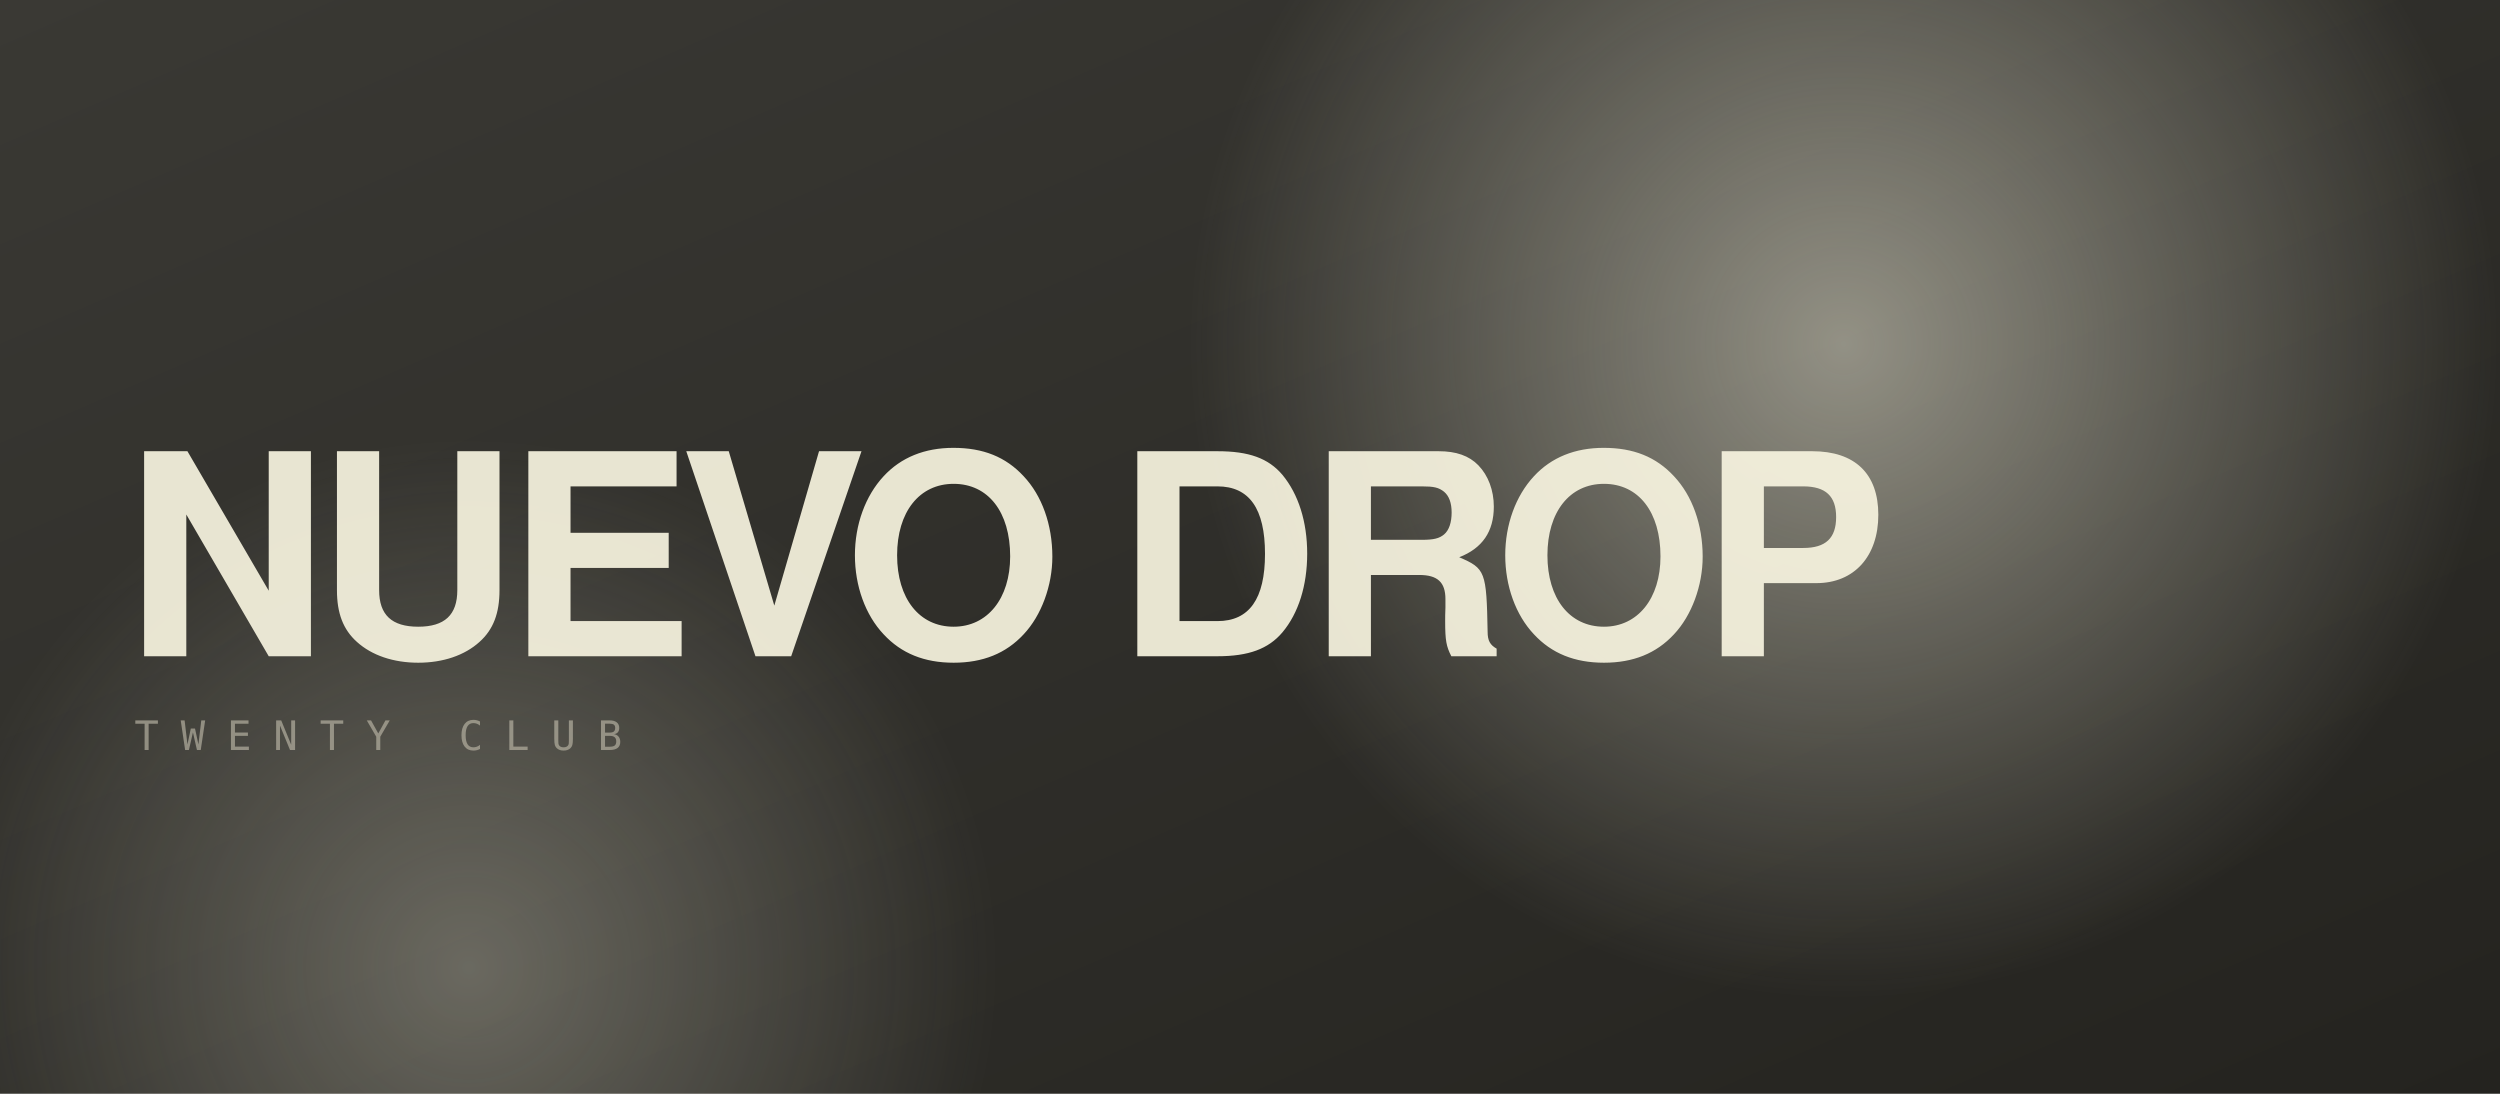
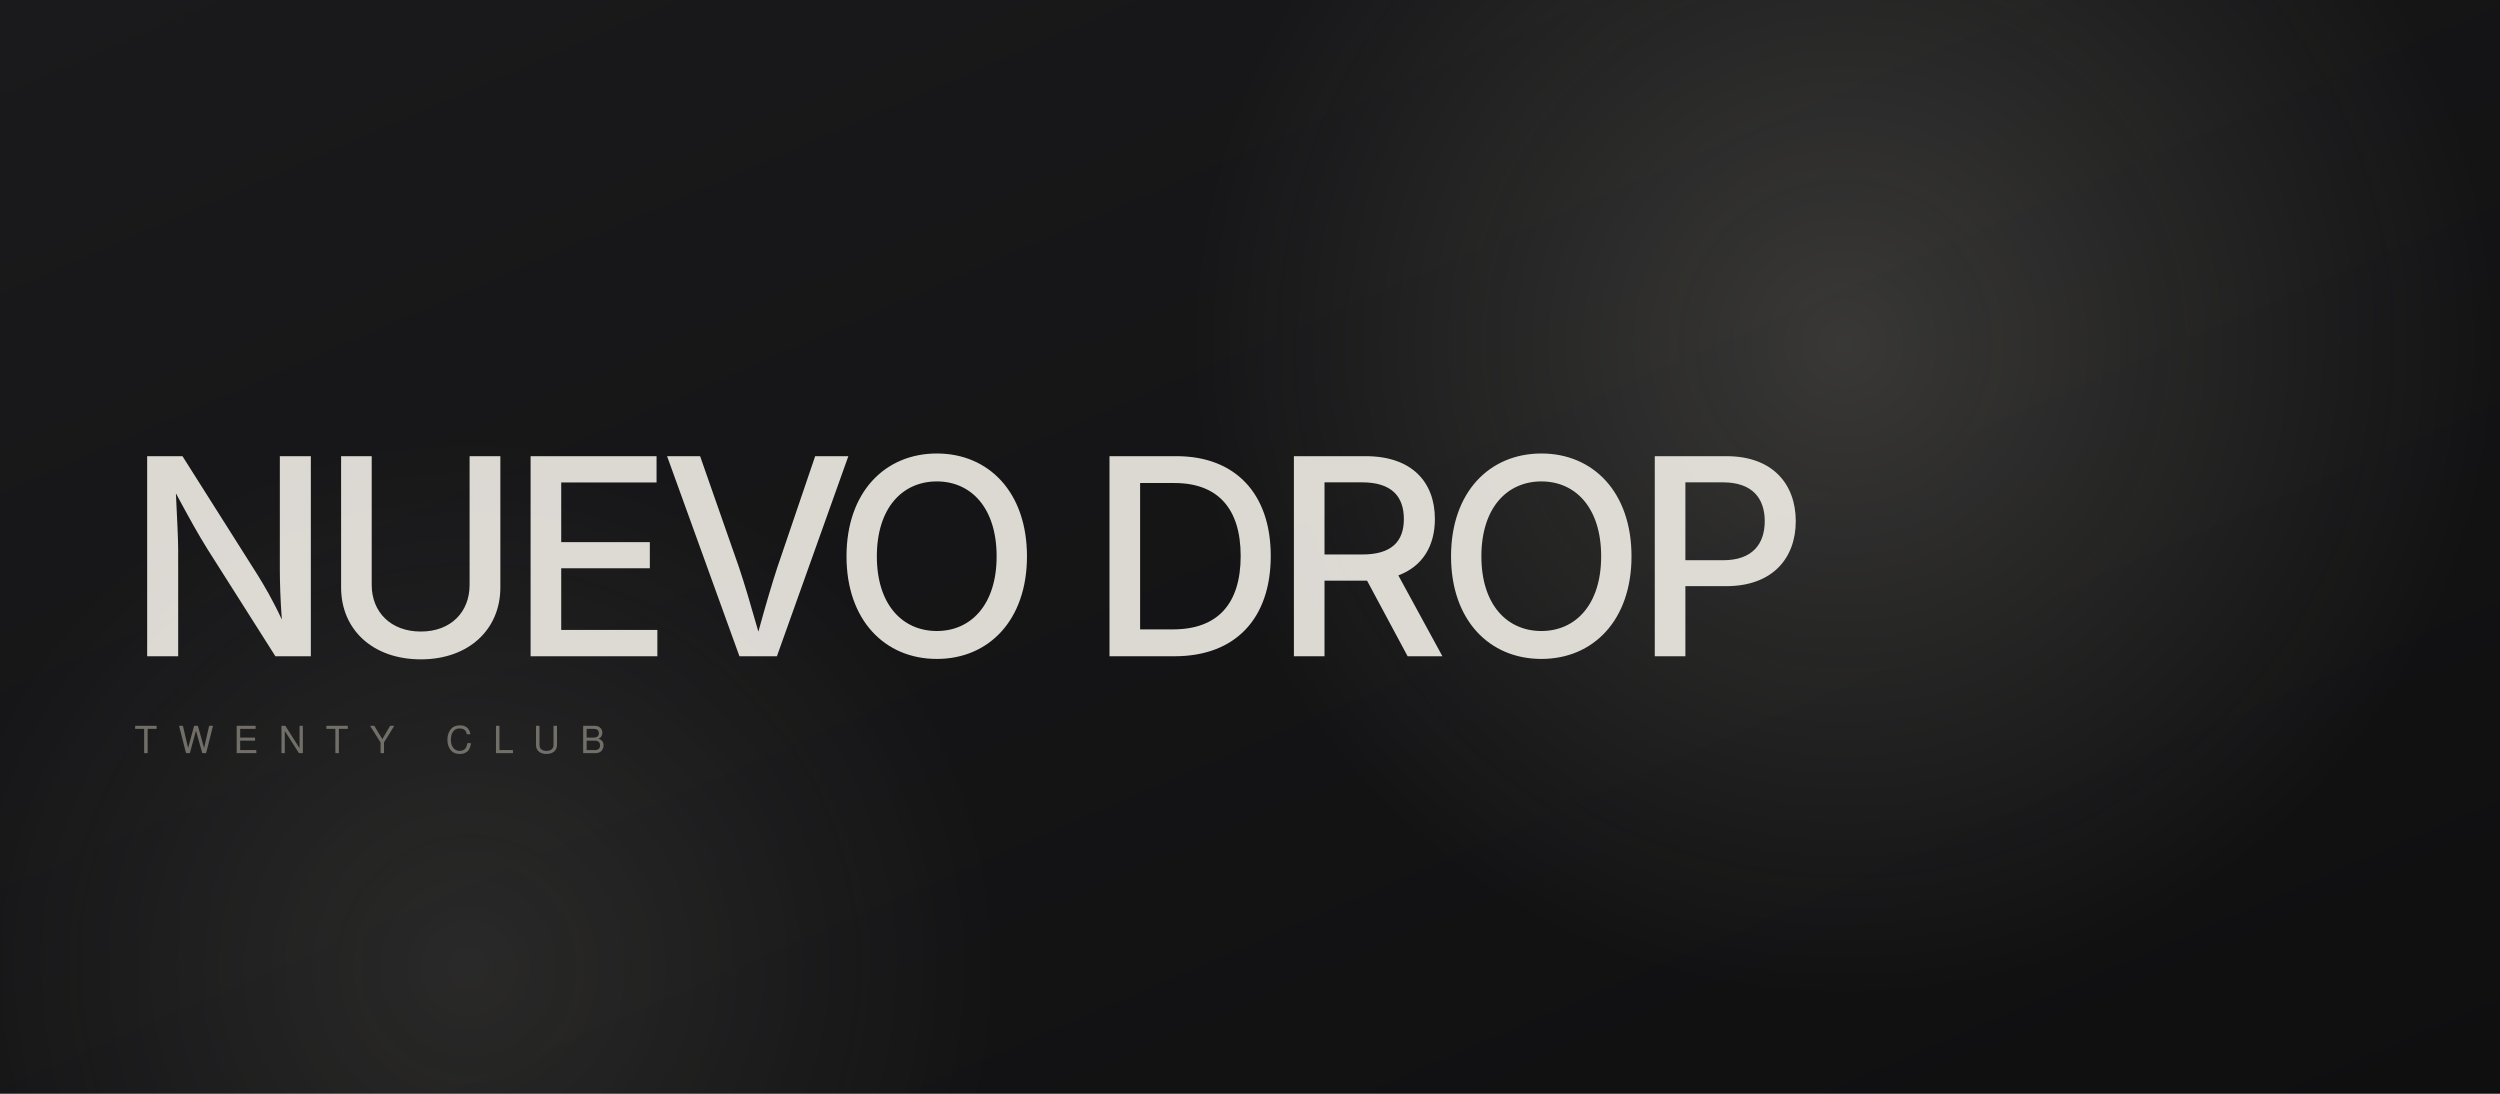
<svg xmlns="http://www.w3.org/2000/svg" viewBox="0 0 1600 700" width="1600" height="700" role="img">
  <defs>
    <linearGradient id="bg" x1="0" y1="0" x2="1" y2="1">
-       <stop offset="0" stop-color="#3a3934" />
-       <stop offset="1" stop-color="#24231f" />
+       <stop offset="0" stop-color="#1a1a1c" />
+       <stop offset="1" stop-color="#0f0f10" />
    </linearGradient>
    <radialGradient id="b1">
-       <stop offset="0" stop-color="#f7f4e0" stop-opacity="0.5" />
+       <stop offset="0" stop-color="#f7f4e0" stop-opacity="0.16" />
      <stop offset="1" stop-color="#f7f4e0" stop-opacity="0" />
    </radialGradient>
  </defs>
  <rect width="1600" height="700" fill="url(#bg)" />
  <circle cx="1180" cy="220" r="420" fill="url(#b1)" />
  <circle cx="300" cy="620" r="340" fill="url(#b1)" opacity="0.6" />
-   <text x="80" y="420" font-family="Archivo, Helvetica, sans-serif" font-size="180" font-weight="800" letter-spacing="-8" fill="#f7f4e0" fill-opacity="0.92">NUEVO DROP</text>
-   <text x="86" y="480" font-family="monospace" font-size="26" letter-spacing="14" fill="#b4b0a0" fill-opacity="0.7">TWENTY CLUB</text>
+   <text x="80" y="420" font-family="'Inter Tight', Inter, Helvetica, sans-serif" font-size="176" font-weight="500" letter-spacing="-9" fill="#f2efe8" fill-opacity="0.9">NUEVO DROP</text>
+   <text x="86" y="482" font-family="Manrope, Helvetica, sans-serif" font-size="24" font-weight="500" letter-spacing="13" fill="#807d76" fill-opacity="0.85">TWENTY CLUB</text>
</svg>
